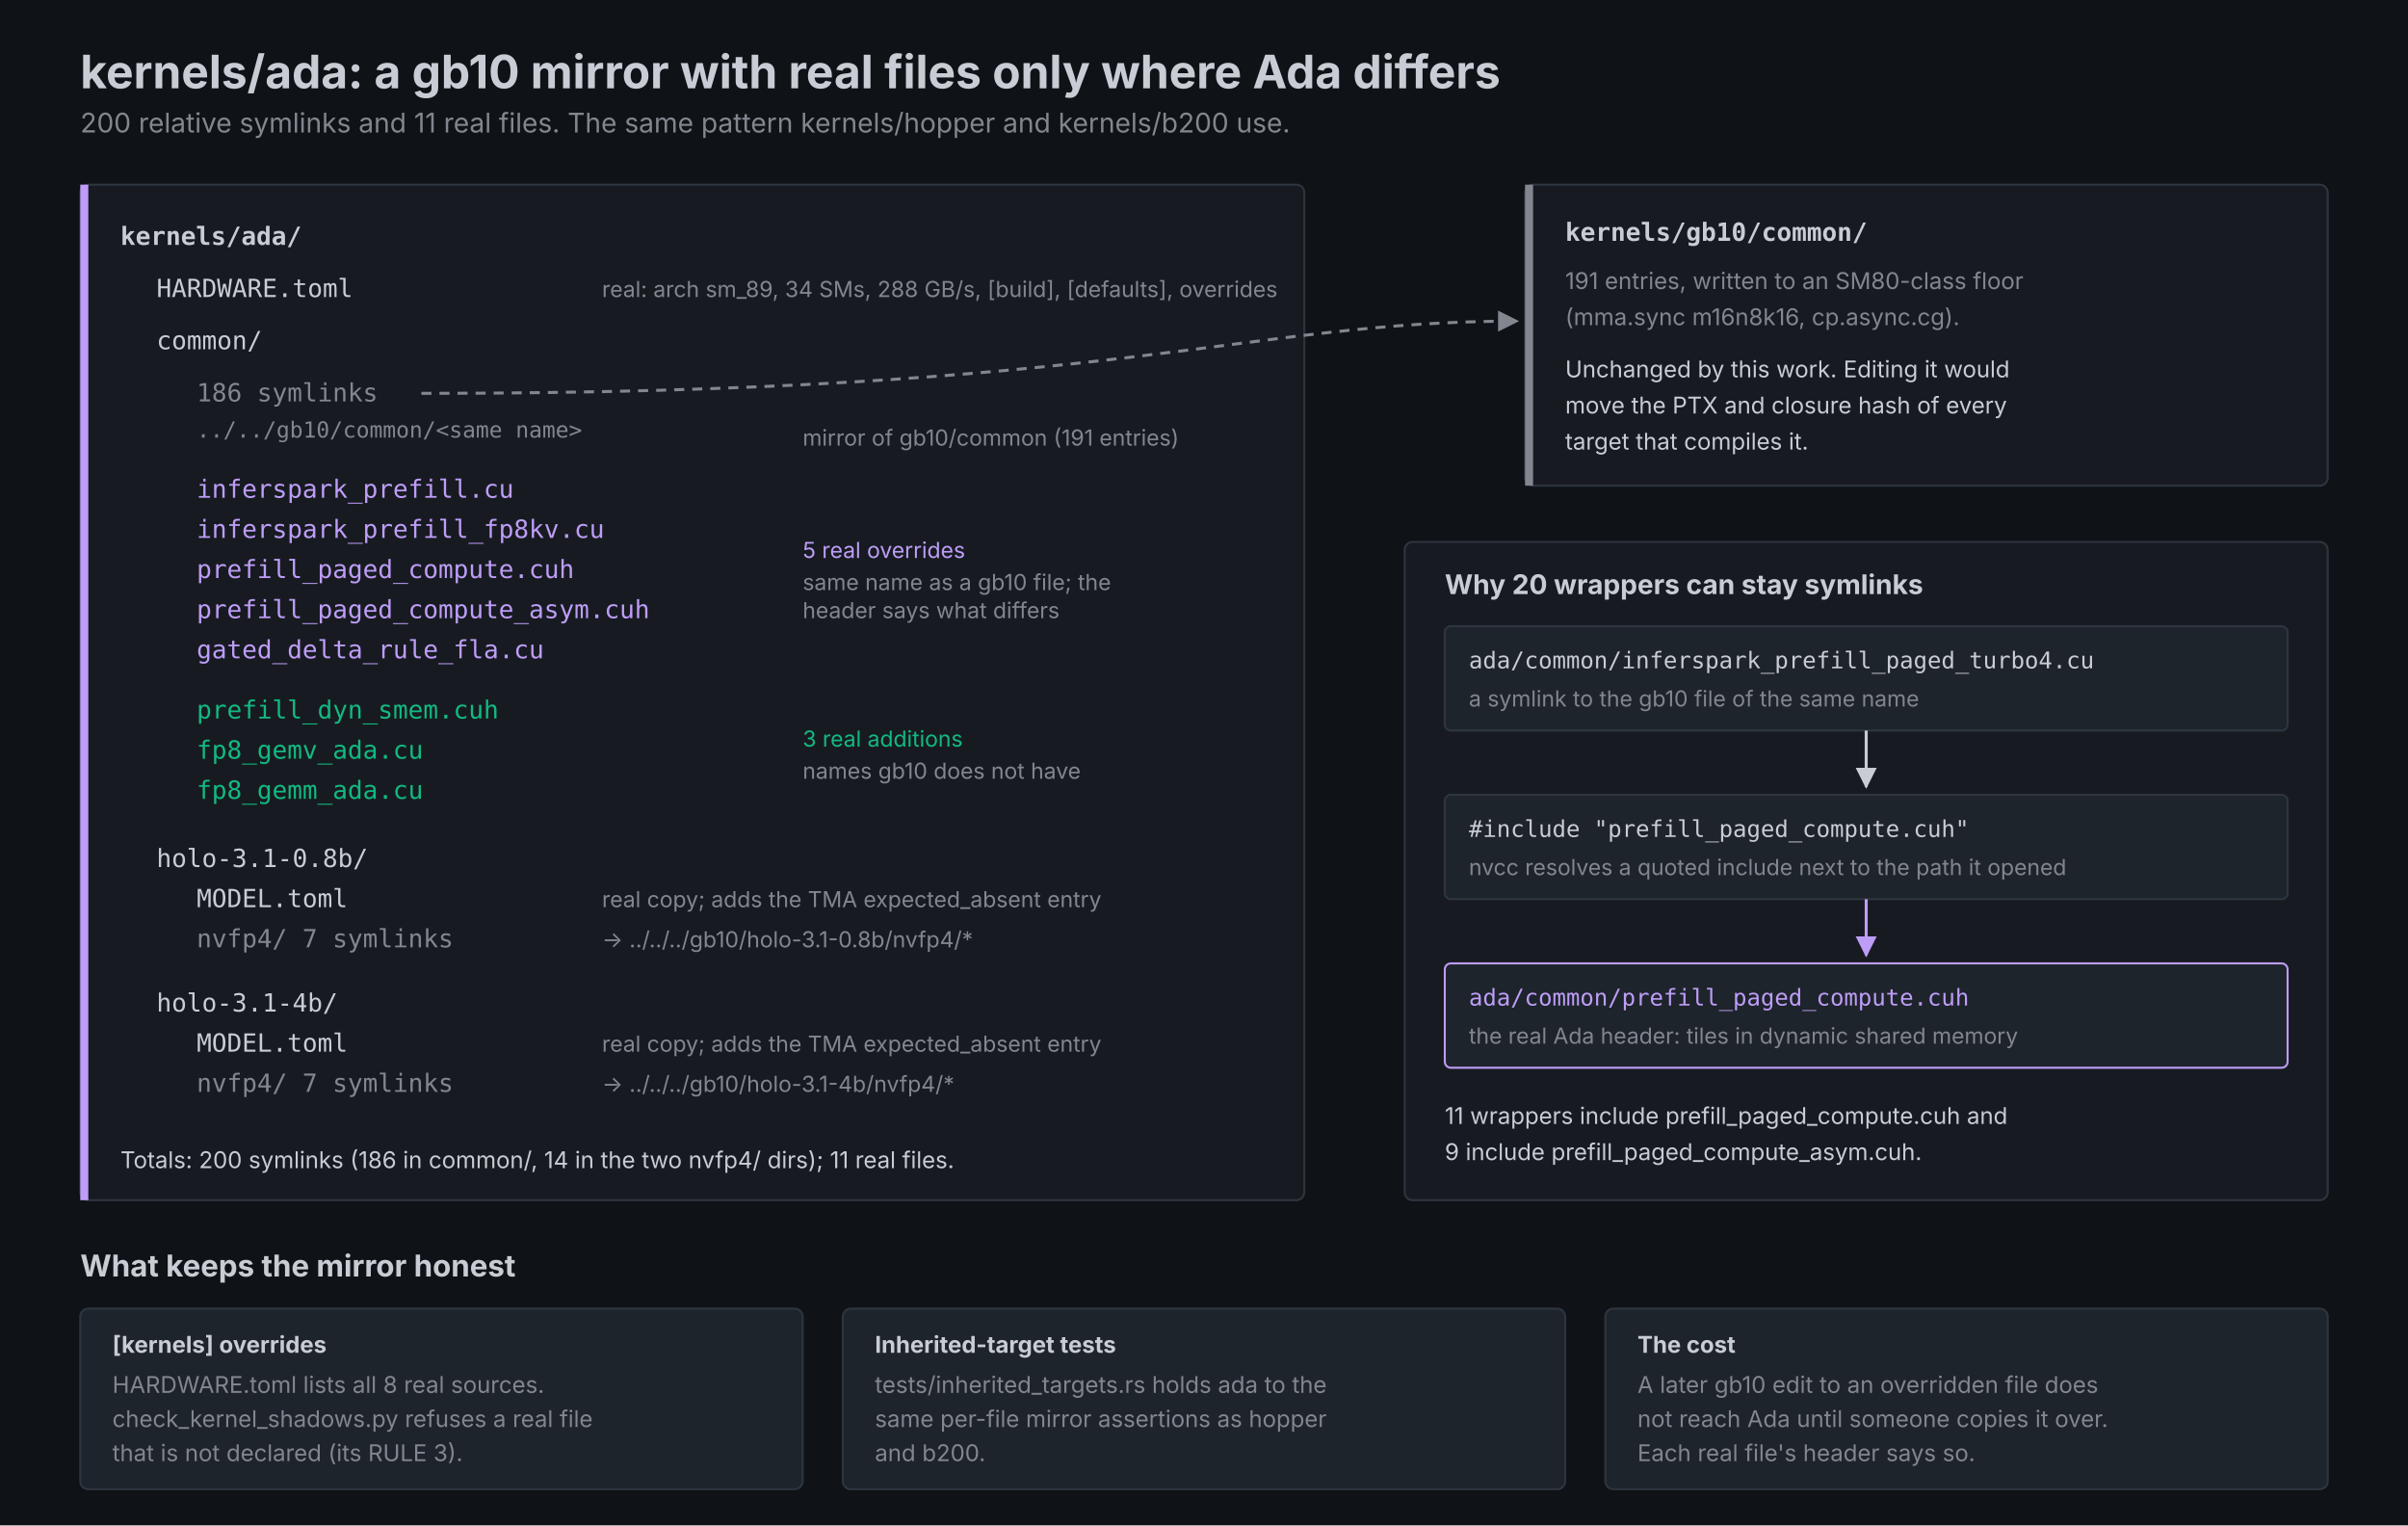
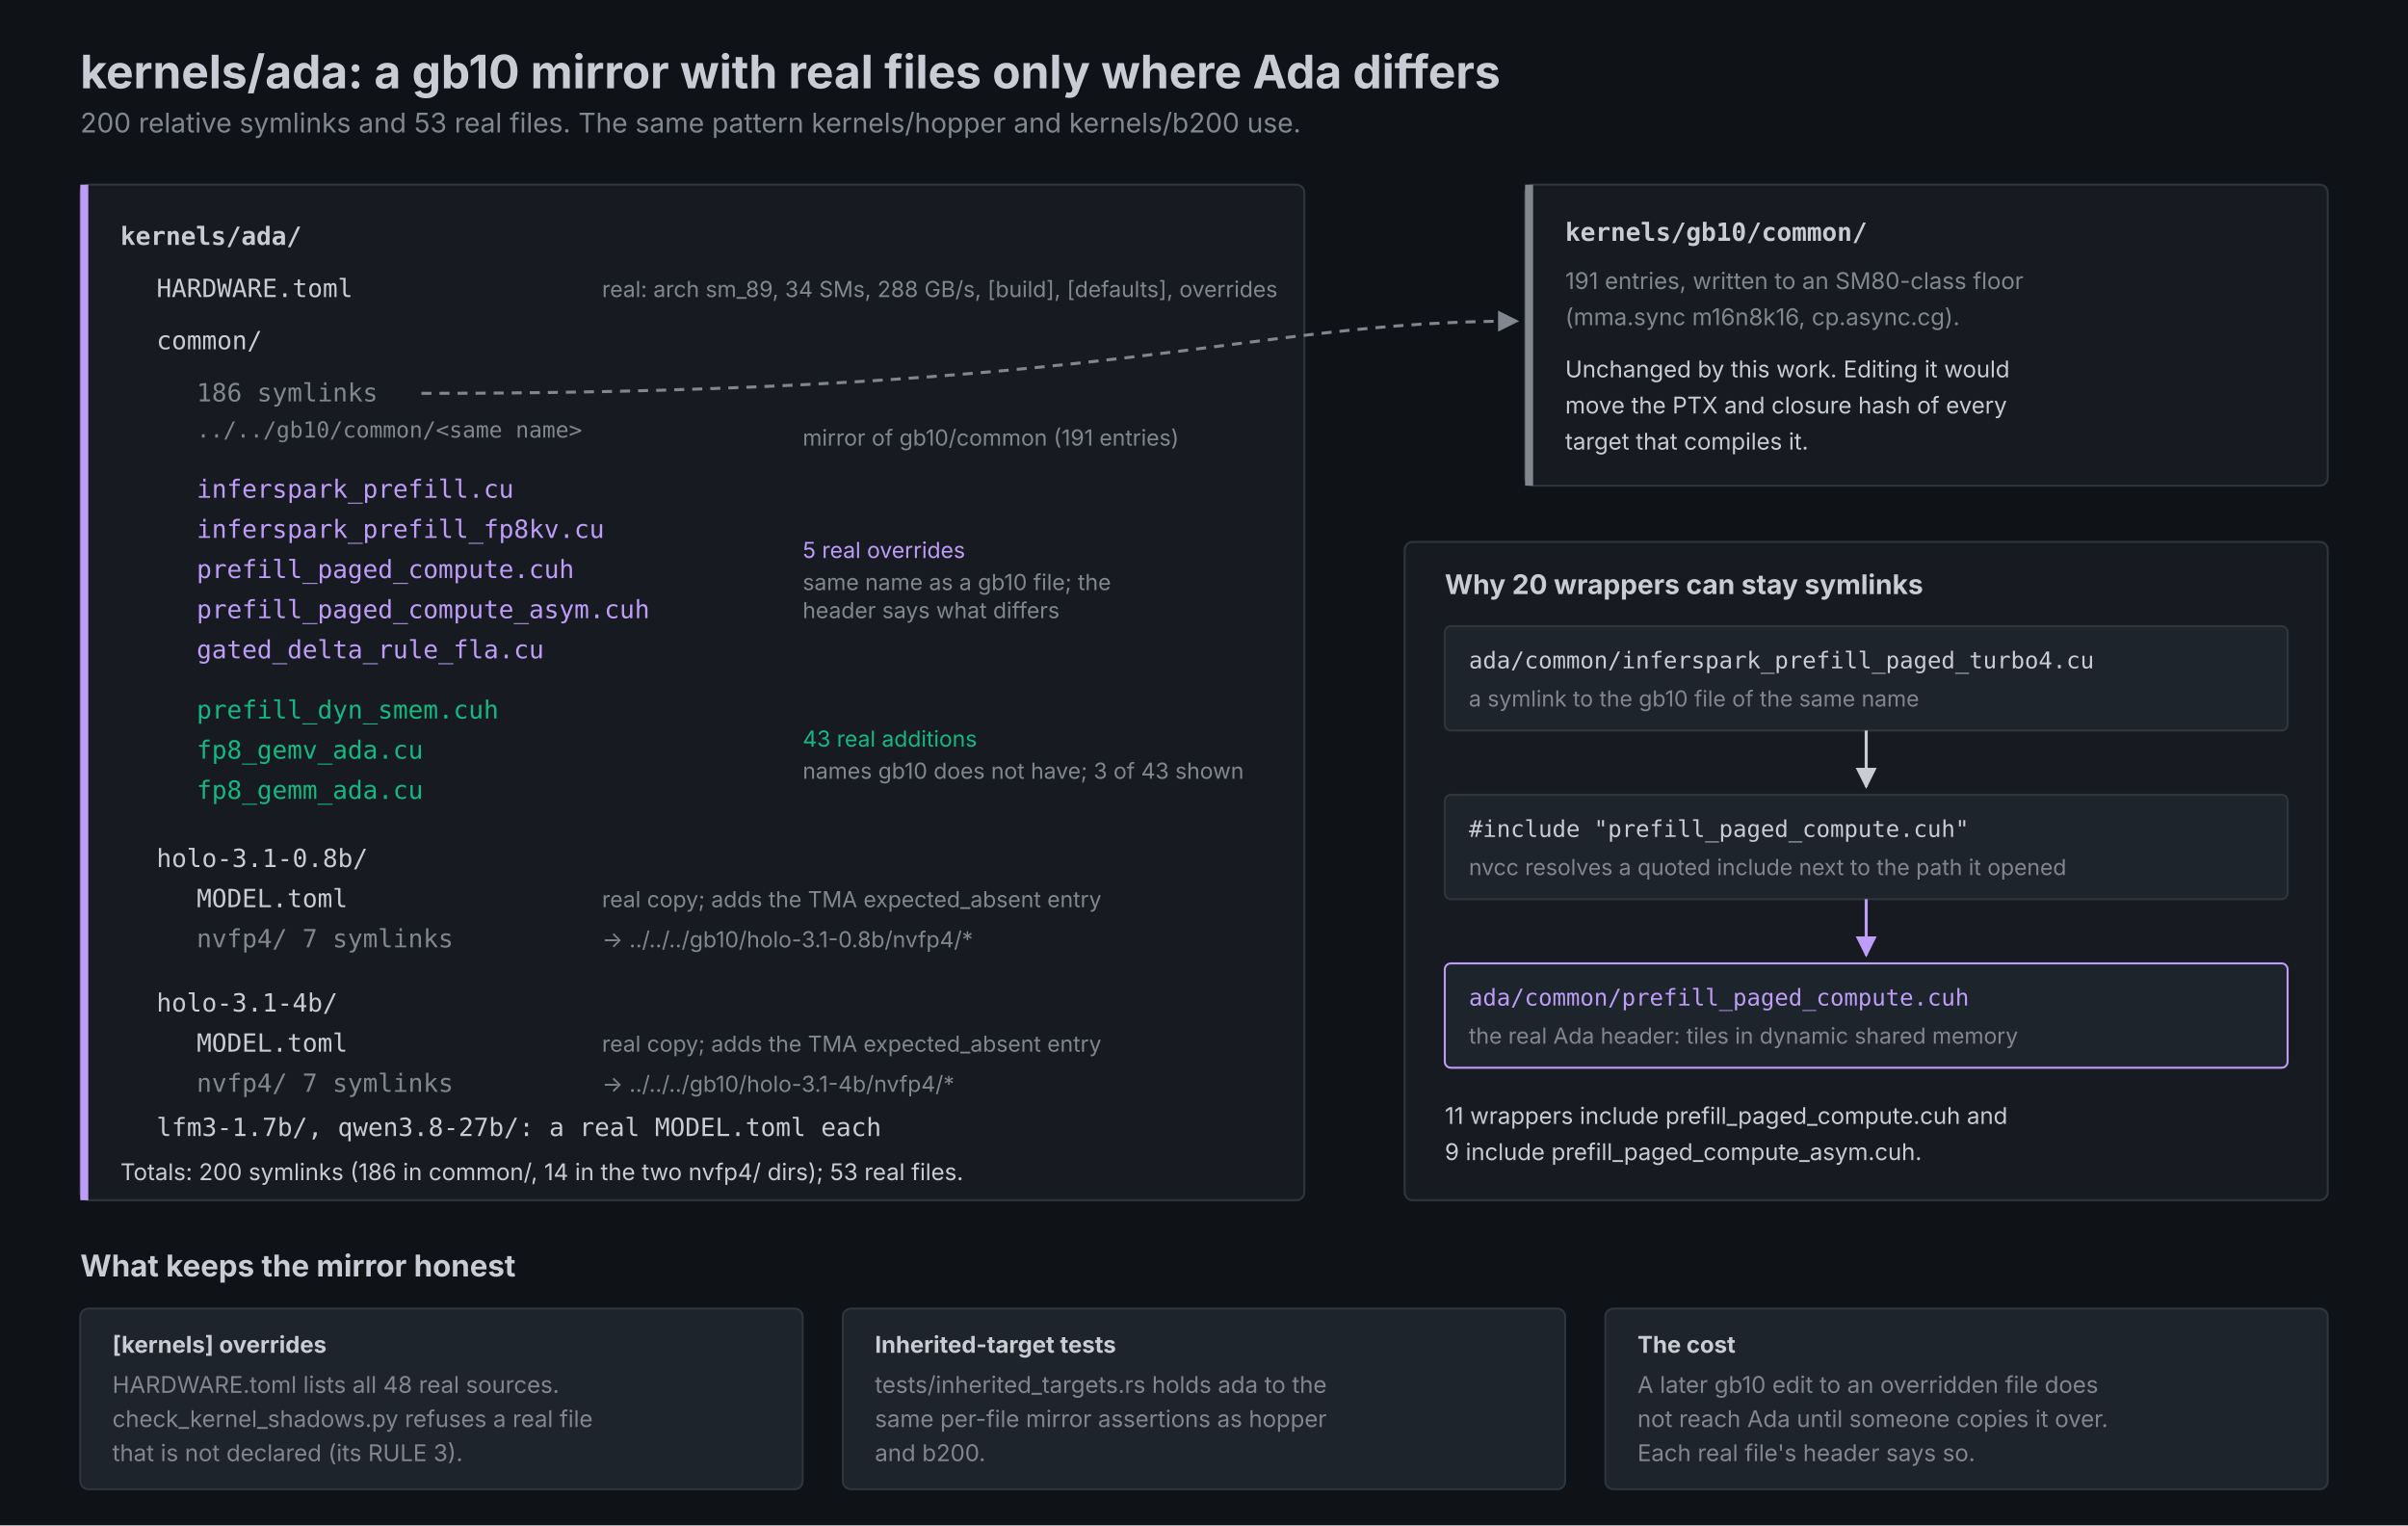
<svg xmlns="http://www.w3.org/2000/svg" viewBox="0 0 1200 760" width="1200" height="760" font-family="Inter, ui-sans-serif, system-ui, Segoe UI, Helvetica, Arial, sans-serif" role="img" aria-labelledby="t d">
  <defs>
    <marker id="tipInk" viewBox="0 0 10 10" refX="9" refY="5" markerWidth="7" markerHeight="7" orient="auto-start-reverse">
      <path d="M 0 0 L 10 5 L 0 10 z" fill="#C9CCD4" />
    </marker>
    <marker id="tipViolet" viewBox="0 0 10 10" refX="9" refY="5" markerWidth="7" markerHeight="7" orient="auto-start-reverse">
      <path d="M 0 0 L 10 5 L 0 10 z" fill="#BE9DF8" />
    </marker>
    <marker id="tipMuted" viewBox="0 0 10 10" refX="9" refY="5" markerWidth="7" markerHeight="7" orient="auto-start-reverse">
      <path d="M 0 0 L 10 5 L 0 10 z" fill="#82868F" />
    </marker>
  </defs>
  <rect width="1200" height="760" fill="#0F1216" />
  <text x="40" y="44" font-size="23" font-weight="650" fill="#C9CCD4">kernels/ada: a gb10 mirror with real files only where Ada differs</text>
-   <text x="40" y="66" font-size="13.5" fill="#82868F">200 relative symlinks and 11 real files. The same pattern kernels/hopper and kernels/b200 use.</text>
+   <text x="40" y="66" font-size="13.5" fill="#82868F">200 relative symlinks and 53 real files. The same pattern kernels/hopper and kernels/b200 use.</text>
  <rect x="40" y="92" width="610" height="506" rx="4" fill="#171B21" stroke="#2E353F" />
  <rect x="40" y="92" width="4" height="506" fill="#BE9DF8" />
  <g font-family="ui-monospace, SFMono-Regular, Menlo, Consolas, monospace" font-size="12.5">
    <text x="60" y="122" fill="#C9CCD4" font-weight="650">kernels/ada/</text>
    <text x="78" y="148" fill="#C9CCD4">HARDWARE.toml</text>
    <text x="78" y="174" fill="#C9CCD4">common/</text>
    <text x="98" y="200" fill="#82868F">186 symlinks</text>
    <text x="98" y="218" fill="#82868F" font-size="11">../../gb10/common/&lt;same name&gt;</text>
    <text x="98" y="248" fill="#BE9DF8">inferspark_prefill.cu</text>
    <text x="98" y="268" fill="#BE9DF8">inferspark_prefill_fp8kv.cu</text>
    <text x="98" y="288" fill="#BE9DF8">prefill_paged_compute.cuh</text>
    <text x="98" y="308" fill="#BE9DF8">prefill_paged_compute_asym.cuh</text>
    <text x="98" y="328" fill="#BE9DF8">gated_delta_rule_fla.cu</text>
    <text x="98" y="358" fill="#12B981">prefill_dyn_smem.cuh</text>
    <text x="98" y="378" fill="#12B981">fp8_gemv_ada.cu</text>
    <text x="98" y="398" fill="#12B981">fp8_gemm_ada.cu</text>
    <text x="78" y="432" fill="#C9CCD4">holo-3.1-0.8b/</text>
    <text x="98" y="452" fill="#C9CCD4">MODEL.toml</text>
    <text x="98" y="472" fill="#82868F">nvfp4/  7 symlinks</text>
    <text x="78" y="504" fill="#C9CCD4">holo-3.1-4b/</text>
    <text x="98" y="524" fill="#C9CCD4">MODEL.toml</text>
    <text x="98" y="544" fill="#82868F">nvfp4/  7 symlinks</text>
+     <text x="78" y="566" fill="#C9CCD4">lfm3-1.7b/, qwen3.8-27b/: a real MODEL.toml each</text>
  </g>
  <g font-size="11" fill="#82868F">
    <text x="300" y="148">real: arch sm_89, 34 SMs, 288 GB/s, [build], [defaults], overrides</text>
    <text x="400" y="222">mirror of gb10/common (191 entries)</text>
    <text x="400" y="278" fill="#BE9DF8">5 real overrides</text>
    <text x="400" y="294">same name as a gb10 file; the</text>
    <text x="400" y="308">header says what differs</text>
-     <text x="400" y="372" fill="#12B981">3 real additions</text>
-     <text x="400" y="388">names gb10 does not have</text>
+     <text x="400" y="372" fill="#12B981">43 real additions</text>
+     <text x="400" y="388">names gb10 does not have; 3 of 43 shown</text>
    <text x="300" y="452">real copy; adds the TMA expected_absent entry</text>
    <text x="300" y="472">-&gt; ../../../gb10/holo-3.1-0.8b/nvfp4/*</text>
    <text x="300" y="524">real copy; adds the TMA expected_absent entry</text>
    <text x="300" y="544">-&gt; ../../../gb10/holo-3.1-4b/nvfp4/*</text>
  </g>
-   <text x="60" y="582" font-size="11.5" fill="#C9CCD4">Totals: 200 symlinks (186 in common/, 14 in the two nvfp4/ dirs); 11 real files.</text>
+   <text x="60" y="588" font-size="11.5" fill="#C9CCD4">Totals: 200 symlinks (186 in common/, 14 in the two nvfp4/ dirs); 53 real files.</text>
  <rect x="760" y="92" width="400" height="150" rx="4" fill="#171B21" stroke="#2E353F" />
  <rect x="760" y="92" width="4" height="150" fill="#82868F" />
  <text x="780" y="120" font-family="ui-monospace, SFMono-Regular, Menlo, Consolas, monospace" font-size="12.5" font-weight="650" fill="#C9CCD4">kernels/gb10/common/</text>
  <text x="780" y="144" font-size="11.5" fill="#82868F">191 entries, written to an SM80-class floor</text>
  <text x="780" y="162" font-size="11.5" fill="#82868F">(mma.sync m16n8k16, cp.async.cg).</text>
  <text x="780" y="188" font-size="11.5" fill="#C9CCD4">Unchanged by this work. Editing it would</text>
  <text x="780" y="206" font-size="11.5" fill="#C9CCD4">move the PTX and closure hash of every</text>
  <text x="780" y="224" font-size="11.5" fill="#C9CCD4">target that compiles it.</text>
  <path d="M 210 196 C 560 196, 620 160, 756 160" fill="none" stroke="#82868F" stroke-width="1.5" stroke-dasharray="5 4" marker-end="url(#tipMuted)" />
  <rect x="700" y="270" width="460" height="328" rx="4" fill="#171B21" stroke="#2E353F" />
  <text x="720" y="296" font-size="13.5" font-weight="650" fill="#C9CCD4">Why 20 wrappers can stay symlinks</text>
  <rect x="720" y="312" width="420" height="52" rx="3" fill="#1E242B" stroke="#2E353F" />
  <text x="732" y="333" font-family="ui-monospace, SFMono-Regular, Menlo, Consolas, monospace" font-size="11.5" fill="#C9CCD4">ada/common/inferspark_prefill_paged_turbo4.cu</text>
  <text x="732" y="352" font-size="11" fill="#82868F">a symlink to the gb10 file of the same name</text>
  <path d="M 930 364 L 930 392" stroke="#C9CCD4" stroke-width="1.5" marker-end="url(#tipInk)" />
  <rect x="720" y="396" width="420" height="52" rx="3" fill="#1E242B" stroke="#2E353F" />
  <text x="732" y="417" font-family="ui-monospace, SFMono-Regular, Menlo, Consolas, monospace" font-size="11.5" fill="#C9CCD4">#include "prefill_paged_compute.cuh"</text>
  <text x="732" y="436" font-size="11" fill="#82868F">nvcc resolves a quoted include next to the path it opened</text>
  <path d="M 930 448 L 930 476" stroke="#BE9DF8" stroke-width="1.5" marker-end="url(#tipViolet)" />
  <rect x="720" y="480" width="420" height="52" rx="3" fill="#1E242B" stroke="#BE9DF8" />
  <text x="732" y="501" font-family="ui-monospace, SFMono-Regular, Menlo, Consolas, monospace" font-size="11.5" fill="#BE9DF8">ada/common/prefill_paged_compute.cuh</text>
  <text x="732" y="520" font-size="11" fill="#82868F">the real Ada header: tiles in dynamic shared memory</text>
  <text x="720" y="560" font-size="11.5" fill="#C9CCD4">11 wrappers include prefill_paged_compute.cuh and</text>
  <text x="720" y="578" font-size="11.5" fill="#C9CCD4">9 include prefill_paged_compute_asym.cuh.</text>
  <text x="40" y="636" font-size="15" font-weight="650" fill="#C9CCD4">What keeps the mirror honest</text>
  <g font-size="11.5">
    <rect x="40" y="652" width="360" height="90" rx="4" fill="#1E242B" stroke="#2E353F" />
    <text x="56" y="674" font-weight="650" fill="#C9CCD4">[kernels] overrides</text>
-     <text x="56" y="694" fill="#82868F">HARDWARE.toml lists all 8 real sources.</text>
+     <text x="56" y="694" fill="#82868F">HARDWARE.toml lists all 48 real sources.</text>
    <text x="56" y="711" fill="#82868F">check_kernel_shadows.py refuses a real file</text>
    <text x="56" y="728" fill="#82868F">that is not declared (its RULE 3).</text>
    <rect x="420" y="652" width="360" height="90" rx="4" fill="#1E242B" stroke="#2E353F" />
    <text x="436" y="674" font-weight="650" fill="#C9CCD4">Inherited-target tests</text>
    <text x="436" y="694" fill="#82868F">tests/inherited_targets.rs holds ada to the</text>
    <text x="436" y="711" fill="#82868F">same per-file mirror assertions as hopper</text>
    <text x="436" y="728" fill="#82868F">and b200.</text>
    <rect x="800" y="652" width="360" height="90" rx="4" fill="#1E242B" stroke="#2E353F" />
    <text x="816" y="674" font-weight="650" fill="#C9CCD4">The cost</text>
    <text x="816" y="694" fill="#82868F">A later gb10 edit to an overridden file does</text>
    <text x="816" y="711" fill="#82868F">not reach Ada until someone copies it over.</text>
    <text x="816" y="728" fill="#82868F">Each real file's header says so.</text>
  </g>
</svg>
